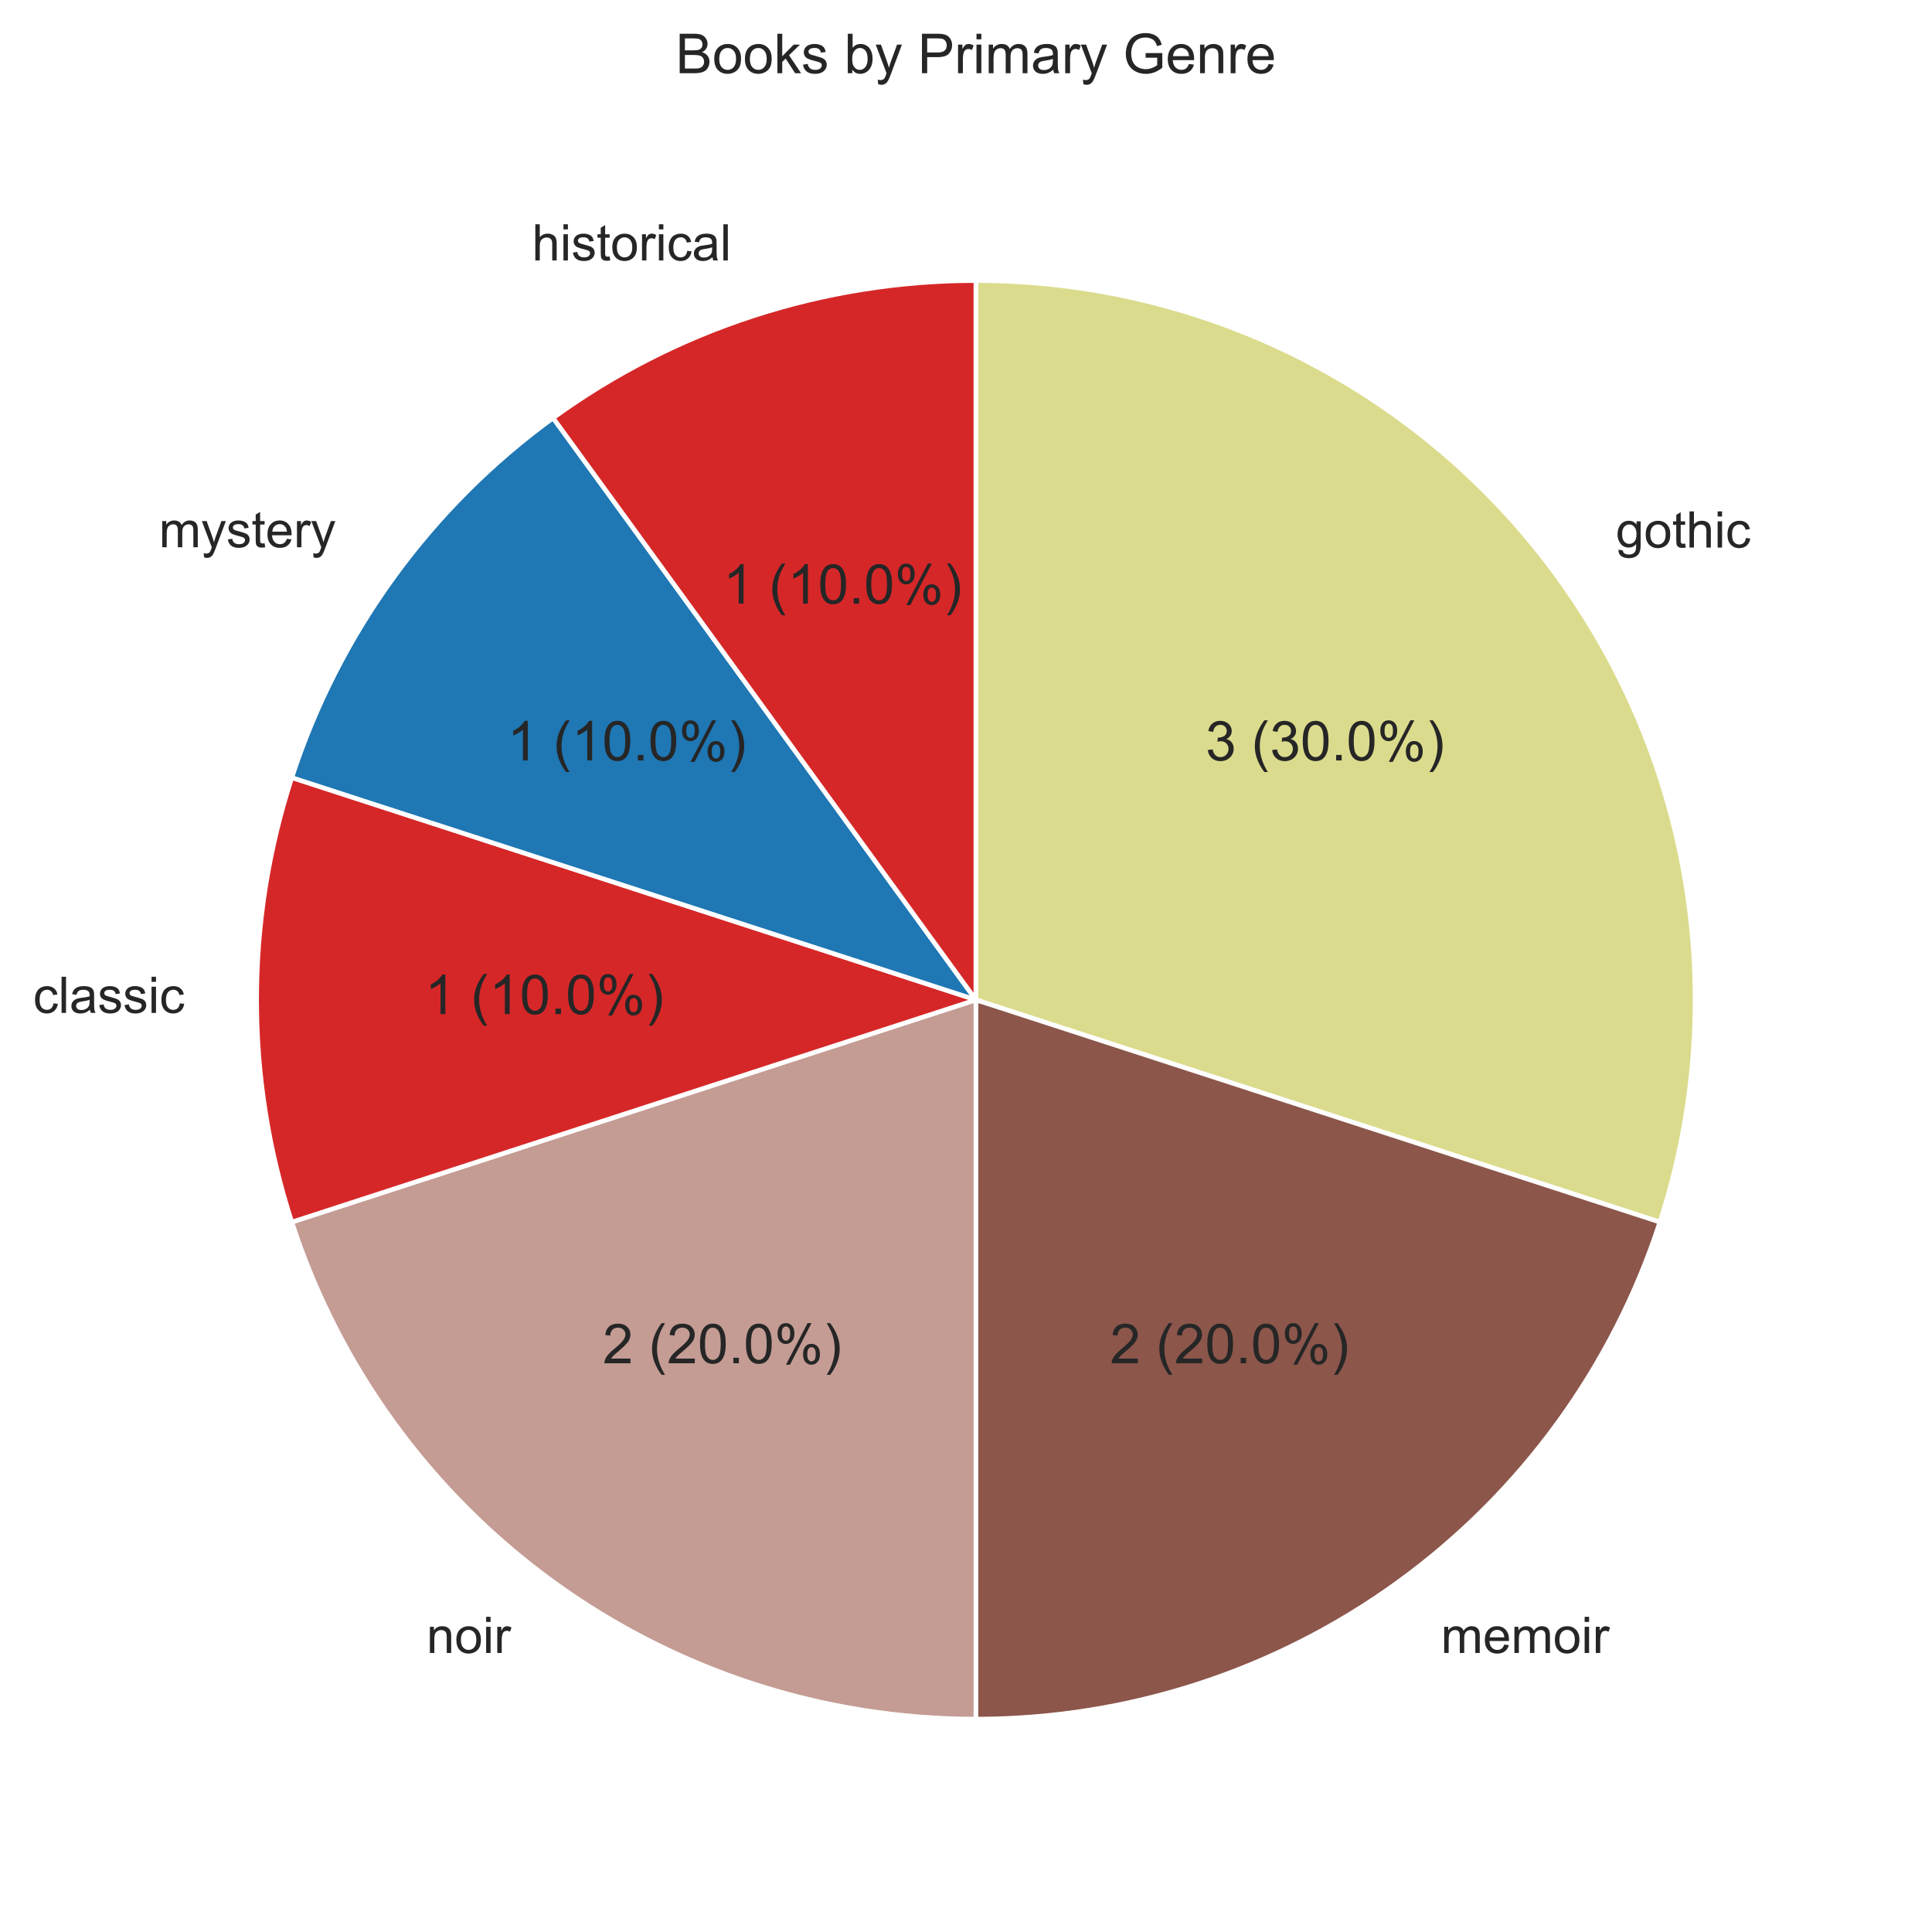
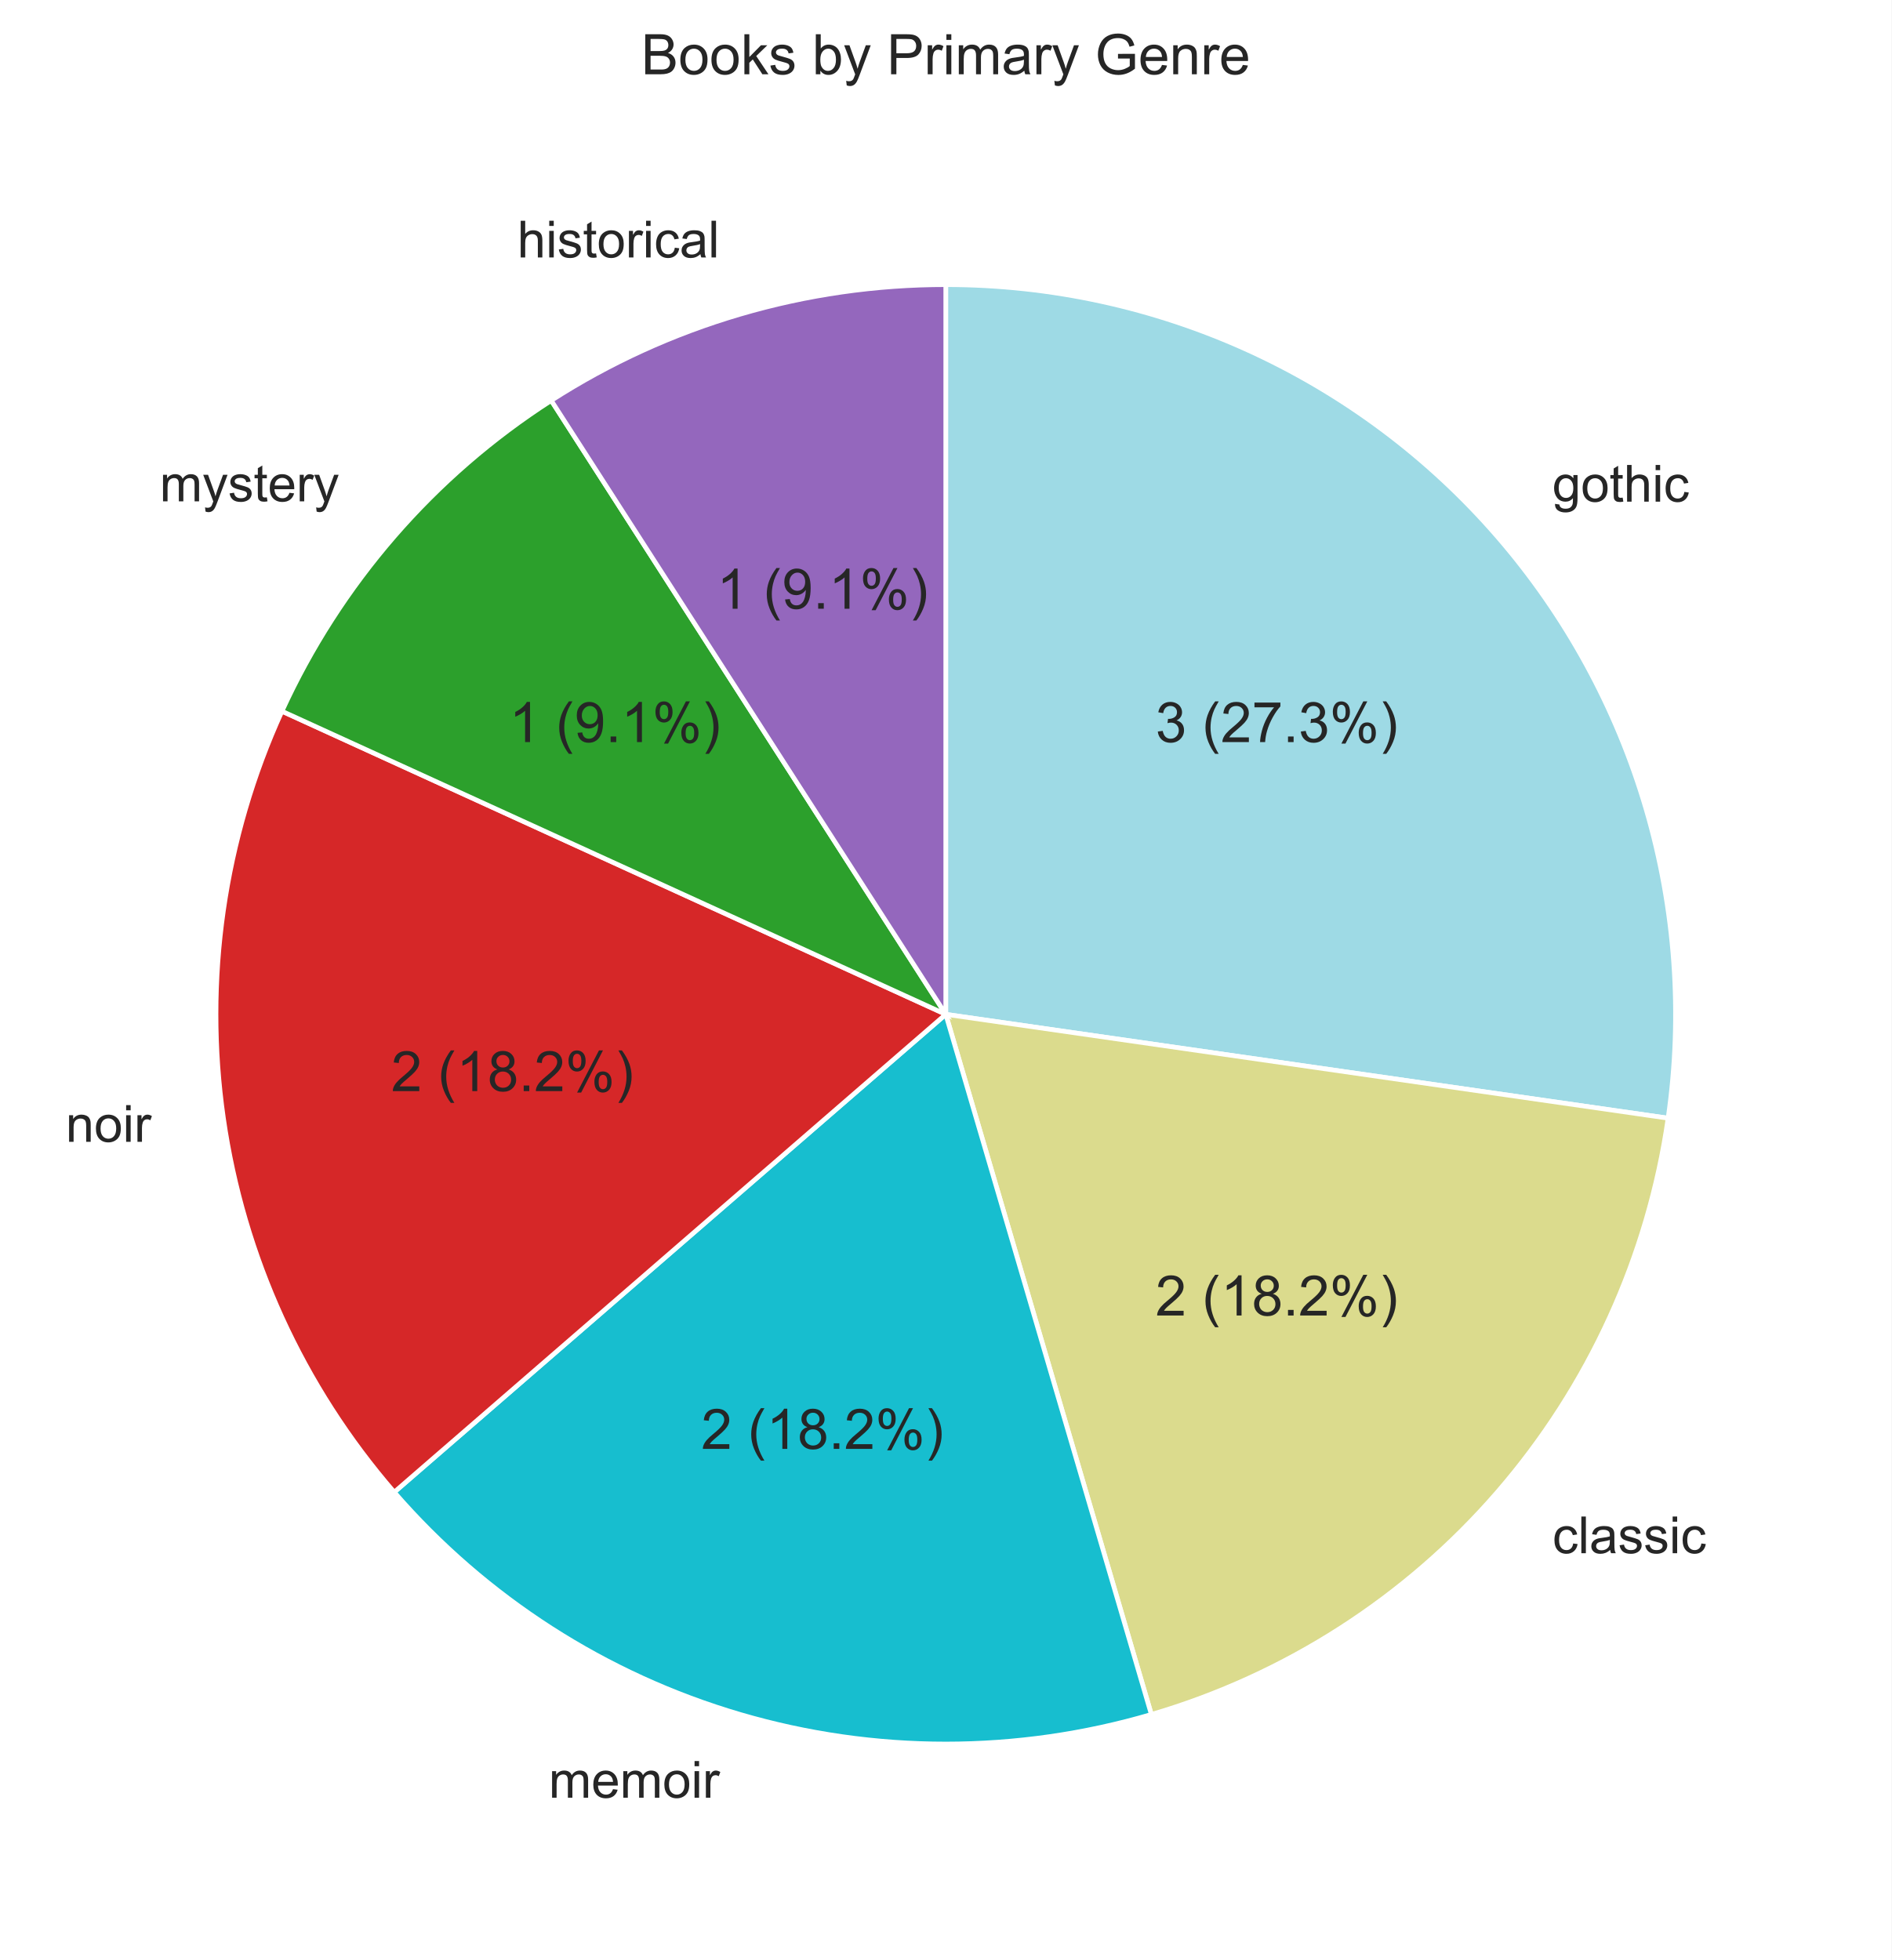
- <svg xmlns="http://www.w3.org/2000/svg" xmlns:xlink="http://www.w3.org/1999/xlink" width="415.359pt" height="420.576pt" viewBox="0 0 415.359 420.576" version="1.1">
+ <svg xmlns="http://www.w3.org/2000/svg" xmlns:xlink="http://www.w3.org/1999/xlink" width="405.84pt" height="420.576pt" viewBox="0 0 405.84 420.576" version="1.1">
  <defs>
    <style type="text/css">*{stroke-linejoin: round; stroke-linecap: butt}</style>
  </defs>
  <g id="figure_1">
    <g id="patch_1">
-       <path d="M 0 420.576  L 415.359 420.576  L 415.359 0  L 0 0  z " style="fill: #ffffff" />
+       <path d="M 0 420.576  L 405.84 420.576  L 405.84 0  L 0 0  z " style="fill: #ffffff" />
    </g>
    <g id="axes_1">
      <g id="matplotlib.axis_1" />
      <g id="matplotlib.axis_2" />
      <g id="patch_2">
-         <path d="M 361.351 266.04  C 368.987 242.541 370.952 217.566 367.087 193.162  C 363.222 168.758 353.634 145.612 339.111 125.623  C 324.588 105.633 305.538 89.363 283.523 78.145  C 261.508 66.928 237.147 61.08 212.439 61.08  L 212.439 217.656  z " style="fill: #dbdb8d; stroke: #ffffff; stroke-linejoin: miter" />
+         <path d="M 357.902 239.939  C 361.096 217.723 359.477 195.078 353.154 173.543  C 346.83 152.008 335.95 132.082 321.252 115.12  C 306.554 98.158 288.38 84.553 267.964 75.229  C 247.548 65.905 225.364 61.08 202.92 61.08  L 202.92 217.656  z " style="fill: #9edae5; stroke: #ffffff; stroke-linejoin: miter" />
      </g>
      <g id="patch_3">
-         <path d="M 212.439 374.232  C 245.499 374.232 277.725 363.761 304.472 344.328  C 331.218 324.896 351.135 297.483 361.351 266.04  L 212.439 217.656  z " style="fill: #8c564b; stroke: #ffffff; stroke-linejoin: miter" />
+         <path d="M 247.033 367.889  C 275.83 359.434 301.598 342.874 321.252 320.191  C 340.907 297.509 353.631 269.646 357.902 239.939  L 202.92 217.656  z " style="fill: #dbdb8d; stroke: #ffffff; stroke-linejoin: miter" />
      </g>
      <g id="patch_4">
-         <path d="M 63.526 266.04  C 73.742 297.483 93.659 324.896 120.406 344.328  C 147.152 363.761 179.378 374.232 212.439 374.232  L 212.439 217.656  z " style="fill: #c49c94; stroke: #ffffff; stroke-linejoin: miter" />
+         <path d="M 84.588 320.191  C 104.242 342.874 130.01 359.434 158.807 367.889  C 187.605 376.345 218.235 376.345 247.033 367.889  L 202.92 217.656  z " style="fill: #17becf; stroke: #ffffff; stroke-linejoin: miter" />
      </g>
      <g id="patch_5">
-         <path d="M 63.526 169.271  C 58.449 184.897 55.863 201.225 55.863 217.656  C 55.863 234.086 58.449 250.414 63.526 266.04  L 212.439 217.656  z " style="fill: #d62728; stroke: #ffffff; stroke-linejoin: miter" />
+         <path d="M 60.493 152.612  C 48.026 179.912 43.666 210.231 47.938 239.939  C 52.209 269.646 64.933 297.509 84.588 320.191  L 202.92 217.656  z " style="fill: #d62728; stroke: #ffffff; stroke-linejoin: miter" />
      </g>
      <g id="patch_6">
-         <path d="M 120.406 90.983  C 107.113 100.64 95.424 112.33 85.766 125.623  C 76.109 138.915 68.603 153.645 63.526 169.271  L 212.439 217.656  z " style="fill: #1f77b4; stroke: #ffffff; stroke-linejoin: miter" />
+         <path d="M 118.269 85.935  C 105.708 94.008 94.366 103.836 84.588 115.12  C 74.81 126.404 66.696 139.03 60.493 152.612  L 202.92 217.656  z " style="fill: #2ca02c; stroke: #ffffff; stroke-linejoin: miter" />
      </g>
      <g id="patch_7">
-         <path d="M 212.439 61.08  C 196.009 61.08 179.68 63.666 164.054 68.743  C 148.428 73.82 133.698 81.326 120.406 90.983  L 212.439 217.656  z " style="fill: #d62728; stroke: #ffffff; stroke-linejoin: miter" />
+         <path d="M 202.92 61.08  C 187.989 61.08 173.134 63.215 158.807 67.422  C 144.481 71.629 130.83 77.863 118.269 85.935  L 202.92 217.656  z " style="fill: #9467bd; stroke: #ffffff; stroke-linejoin: miter" />
      </g>
      <g id="text_1">
-         <g style="fill: #262626" transform="translate(351.7787 119.1985) scale(0.11 -0.11)">
+         <g style="fill: #262626" transform="translate(333.0855 107.6458) scale(0.11 -0.11)">
          <defs>
            <path id="ArialMT-67" d="M 319 -275  L 866 -356  Q 900 -609 1056 -725  Q 1266 -881 1628 -881  Q 2019 -881 2231 -725  Q 2444 -569 2519 -288  Q 2563 -116 2559 434  Q 2191 0 1641 0  Q 956 0 581 494  Q 206 988 206 1678  Q 206 2153 378 2554  Q 550 2956 876 3175  Q 1203 3394 1644 3394  Q 2231 3394 2613 2919  L 2613 3319  L 3131 3319  L 3131 450  Q 3131 -325 2973 -648  Q 2816 -972 2473 -1159  Q 2131 -1347 1631 -1347  Q 1038 -1347 672 -1080  Q 306 -813 319 -275  z M 784 1719  Q 784 1066 1043 766  Q 1303 466 1694 466  Q 2081 466 2343 764  Q 2606 1063 2606 1700  Q 2606 2309 2336 2618  Q 2066 2928 1684 2928  Q 1309 2928 1046 2623  Q 784 2319 784 1719  z " transform="scale(0.015625)" />
            <path id="ArialMT-6f" d="M 213 1659  Q 213 2581 725 3025  Q 1153 3394 1769 3394  Q 2453 3394 2887 2945  Q 3322 2497 3322 1706  Q 3322 1066 3130 698  Q 2938 331 2570 128  Q 2203 -75 1769 -75  Q 1072 -75 642 372  Q 213 819 213 1659  z M 791 1659  Q 791 1022 1069 705  Q 1347 388 1769 388  Q 2188 388 2466 706  Q 2744 1025 2744 1678  Q 2744 2294 2464 2611  Q 2184 2928 1769 2928  Q 1347 2928 1069 2612  Q 791 2297 791 1659  z " transform="scale(0.015625)" />
            <path id="ArialMT-74" d="M 1650 503  L 1731 6  Q 1494 -44 1306 -44  Q 1000 -44 831 53  Q 663 150 594 308  Q 525 466 525 972  L 525 2881  L 113 2881  L 113 3319  L 525 3319  L 525 4141  L 1084 4478  L 1084 3319  L 1650 3319  L 1650 2881  L 1084 2881  L 1084 941  Q 1084 700 1114 631  Q 1144 563 1211 522  Q 1278 481 1403 481  Q 1497 481 1650 503  z " transform="scale(0.015625)" />
            <path id="ArialMT-68" d="M 422 0  L 422 4581  L 984 4581  L 984 2938  Q 1378 3394 1978 3394  Q 2347 3394 2619 3248  Q 2891 3103 3008 2847  Q 3125 2591 3125 2103  L 3125 0  L 2563 0  L 2563 2103  Q 2563 2525 2380 2717  Q 2197 2909 1863 2909  Q 1613 2909 1392 2779  Q 1172 2650 1078 2428  Q 984 2206 984 1816  L 984 0  L 422 0  z " transform="scale(0.015625)" />
            <path id="ArialMT-69" d="M 425 3934  L 425 4581  L 988 4581  L 988 3934  L 425 3934  z M 425 0  L 425 3319  L 988 3319  L 988 0  L 425 0  z " transform="scale(0.015625)" />
            <path id="ArialMT-63" d="M 2588 1216  L 3141 1144  Q 3050 572 2676 248  Q 2303 -75 1759 -75  Q 1078 -75 664 370  Q 250 816 250 1647  Q 250 2184 428 2587  Q 606 2991 970 3192  Q 1334 3394 1763 3394  Q 2303 3394 2647 3120  Q 2991 2847 3088 2344  L 2541 2259  Q 2463 2594 2264 2762  Q 2066 2931 1784 2931  Q 1359 2931 1093 2626  Q 828 2322 828 1663  Q 828 994 1084 691  Q 1341 388 1753 388  Q 2084 388 2306 591  Q 2528 794 2588 1216  z " transform="scale(0.015625)" />
          </defs>
          <use xlink:href="#ArialMT-67" />
          <use xlink:href="#ArialMT-6f" x="55.615" />
          <use xlink:href="#ArialMT-74" x="111.23" />
          <use xlink:href="#ArialMT-68" x="139.014" />
          <use xlink:href="#ArialMT-69" x="194.629" />
          <use xlink:href="#ArialMT-63" x="216.846" />
        </g>
      </g>
      <g id="text_2">
-         <g style="fill: #262626" transform="translate(262.4314 165.5408) scale(0.12 -0.12)">
+         <g style="fill: #262626" transform="translate(247.9084 159.2393) scale(0.12 -0.12)">
          <defs>
            <path id="ArialMT-33" d="M 269 1209  L 831 1284  Q 928 806 1161 595  Q 1394 384 1728 384  Q 2125 384 2398 659  Q 2672 934 2672 1341  Q 2672 1728 2419 1979  Q 2166 2231 1775 2231  Q 1616 2231 1378 2169  L 1441 2663  Q 1497 2656 1531 2656  Q 1891 2656 2178 2843  Q 2466 3031 2466 3422  Q 2466 3731 2256 3934  Q 2047 4138 1716 4138  Q 1388 4138 1169 3931  Q 950 3725 888 3313  L 325 3413  Q 428 3978 793 4289  Q 1159 4600 1703 4600  Q 2078 4600 2393 4439  Q 2709 4278 2876 4000  Q 3044 3722 3044 3409  Q 3044 3113 2884 2869  Q 2725 2625 2413 2481  Q 2819 2388 3044 2092  Q 3269 1797 3269 1353  Q 3269 753 2831 336  Q 2394 -81 1725 -81  Q 1122 -81 723 278  Q 325 638 269 1209  z " transform="scale(0.015625)" />
            <path id="ArialMT-20" transform="scale(0.015625)" />
            <path id="ArialMT-28" d="M 1497 -1347  Q 1031 -759 709 28  Q 388 816 388 1659  Q 388 2403 628 3084  Q 909 3875 1497 4659  L 1900 4659  Q 1522 4009 1400 3731  Q 1209 3300 1100 2831  Q 966 2247 966 1656  Q 966 153 1900 -1347  L 1497 -1347  z " transform="scale(0.015625)" />
-             <path id="ArialMT-30" d="M 266 2259  Q 266 3072 433 3567  Q 600 4063 929 4331  Q 1259 4600 1759 4600  Q 2128 4600 2406 4451  Q 2684 4303 2865 4023  Q 3047 3744 3150 3342  Q 3253 2941 3253 2259  Q 3253 1453 3087 958  Q 2922 463 2592 192  Q 2263 -78 1759 -78  Q 1097 -78 719 397  Q 266 969 266 2259  z M 844 2259  Q 844 1131 1108 757  Q 1372 384 1759 384  Q 2147 384 2411 759  Q 2675 1134 2675 2259  Q 2675 3391 2411 3762  Q 2147 4134 1753 4134  Q 1366 4134 1134 3806  Q 844 3388 844 2259  z " transform="scale(0.015625)" />
+             <path id="ArialMT-32" d="M 3222 541  L 3222 0  L 194 0  Q 188 203 259 391  Q 375 700 629 1000  Q 884 1300 1366 1694  Q 2113 2306 2375 2664  Q 2638 3022 2638 3341  Q 2638 3675 2398 3904  Q 2159 4134 1775 4134  Q 1369 4134 1125 3890  Q 881 3647 878 3216  L 300 3275  Q 359 3922 746 4261  Q 1134 4600 1788 4600  Q 2447 4600 2831 4234  Q 3216 3869 3216 3328  Q 3216 3053 3103 2787  Q 2991 2522 2730 2228  Q 2469 1934 1863 1422  Q 1356 997 1212 845  Q 1069 694 975 541  L 3222 541  z " transform="scale(0.015625)" />
+             <path id="ArialMT-37" d="M 303 3981  L 303 4522  L 3269 4522  L 3269 4084  Q 2831 3619 2401 2847  Q 1972 2075 1738 1259  Q 1569 684 1522 0  L 944 0  Q 953 541 1156 1306  Q 1359 2072 1739 2783  Q 2119 3494 2547 3981  L 303 3981  z " transform="scale(0.015625)" />
            <path id="ArialMT-2e" d="M 581 0  L 581 641  L 1222 641  L 1222 0  L 581 0  z " transform="scale(0.015625)" />
            <path id="ArialMT-25" d="M 372 3481  Q 372 3972 619 4315  Q 866 4659 1334 4659  Q 1766 4659 2048 4351  Q 2331 4044 2331 3447  Q 2331 2866 2045 2552  Q 1759 2238 1341 2238  Q 925 2238 648 2547  Q 372 2856 372 3481  z M 1350 4272  Q 1141 4272 1002 4090  Q 863 3909 863 3425  Q 863 2984 1003 2804  Q 1144 2625 1350 2625  Q 1563 2625 1702 2806  Q 1841 2988 1841 3469  Q 1841 3913 1700 4092  Q 1559 4272 1350 4272  z M 1353 -169  L 3859 4659  L 4316 4659  L 1819 -169  L 1353 -169  z M 3334 1075  Q 3334 1569 3581 1911  Q 3828 2253 4300 2253  Q 4731 2253 5014 1945  Q 5297 1638 5297 1041  Q 5297 459 5011 145  Q 4725 -169 4303 -169  Q 3888 -169 3611 142  Q 3334 453 3334 1075  z M 4316 1866  Q 4103 1866 3964 1684  Q 3825 1503 3825 1019  Q 3825 581 3965 400  Q 4106 219 4313 219  Q 4528 219 4667 400  Q 4806 581 4806 1063  Q 4806 1506 4665 1686  Q 4525 1866 4316 1866  z " transform="scale(0.015625)" />
            <path id="ArialMT-29" d="M 791 -1347  L 388 -1347  Q 1322 153 1322 1656  Q 1322 2244 1188 2822  Q 1081 3291 891 3722  Q 769 4003 388 4659  L 791 4659  Q 1378 3875 1659 3084  Q 1900 2403 1900 1659  Q 1900 816 1576 28  Q 1253 -759 791 -1347  z " transform="scale(0.015625)" />
          </defs>
          <use xlink:href="#ArialMT-33" />
          <use xlink:href="#ArialMT-20" x="55.615" />
          <use xlink:href="#ArialMT-28" x="83.398" />
-           <use xlink:href="#ArialMT-33" x="116.699" />
-           <use xlink:href="#ArialMT-30" x="172.314" />
-           <use xlink:href="#ArialMT-2e" x="227.93" />
-           <use xlink:href="#ArialMT-30" x="255.713" />
+           <use xlink:href="#ArialMT-32" x="116.699" />
+           <use xlink:href="#ArialMT-37" x="172.314" />
+           <use xlink:href="#ArialMT-2e" x="227.93" />
+           <use xlink:href="#ArialMT-33" x="255.713" />
          <use xlink:href="#ArialMT-25" x="311.328" />
          <use xlink:href="#ArialMT-29" x="400.244" />
        </g>
      </g>
      <g id="text_3">
-         <g style="fill: #262626" transform="translate(313.6751 359.8392) scale(0.11 -0.11)">
-           <defs>
-             <path id="ArialMT-6d" d="M 422 0  L 422 3319  L 925 3319  L 925 2853  Q 1081 3097 1340 3245  Q 1600 3394 1931 3394  Q 2300 3394 2536 3241  Q 2772 3088 2869 2813  Q 3263 3394 3894 3394  Q 4388 3394 4653 3120  Q 4919 2847 4919 2278  L 4919 0  L 4359 0  L 4359 2091  Q 4359 2428 4304 2576  Q 4250 2725 4106 2815  Q 3963 2906 3769 2906  Q 3419 2906 3187 2673  Q 2956 2441 2956 1928  L 2956 0  L 2394 0  L 2394 2156  Q 2394 2531 2256 2718  Q 2119 2906 1806 2906  Q 1569 2906 1367 2781  Q 1166 2656 1075 2415  Q 984 2175 984 1722  L 984 0  L 422 0  z " transform="scale(0.015625)" />
-             <path id="ArialMT-65" d="M 2694 1069  L 3275 997  Q 3138 488 2766 206  Q 2394 -75 1816 -75  Q 1088 -75 661 373  Q 234 822 234 1631  Q 234 2469 665 2931  Q 1097 3394 1784 3394  Q 2450 3394 2872 2941  Q 3294 2488 3294 1666  Q 3294 1616 3291 1516  L 816 1516  Q 847 969 1125 678  Q 1403 388 1819 388  Q 2128 388 2347 550  Q 2566 713 2694 1069  z M 847 1978  L 2700 1978  Q 2663 2397 2488 2606  Q 2219 2931 1791 2931  Q 1403 2931 1139 2672  Q 875 2413 847 1978  z " transform="scale(0.015625)" />
-             <path id="ArialMT-72" d="M 416 0  L 416 3319  L 922 3319  L 922 2816  Q 1116 3169 1280 3281  Q 1444 3394 1641 3394  Q 1925 3394 2219 3213  L 2025 2691  Q 1819 2813 1613 2813  Q 1428 2813 1281 2702  Q 1134 2591 1072 2394  Q 978 2094 978 1738  L 978 0  L 416 0  z " transform="scale(0.015625)" />
-           </defs>
-           <use xlink:href="#ArialMT-6d" />
-           <use xlink:href="#ArialMT-65" x="83.301" />
-           <use xlink:href="#ArialMT-6d" x="138.916" />
-           <use xlink:href="#ArialMT-6f" x="222.217" />
-           <use xlink:href="#ArialMT-69" x="277.832" />
-           <use xlink:href="#ArialMT-72" x="300.049" />
-         </g>
-       </g>
-       <g id="text_4">
-         <g style="fill: #262626" transform="translate(241.6477 296.7642) scale(0.12 -0.12)">
-           <defs>
-             <path id="ArialMT-32" d="M 3222 541  L 3222 0  L 194 0  Q 188 203 259 391  Q 375 700 629 1000  Q 884 1300 1366 1694  Q 2113 2306 2375 2664  Q 2638 3022 2638 3341  Q 2638 3675 2398 3904  Q 2159 4134 1775 4134  Q 1369 4134 1125 3890  Q 881 3647 878 3216  L 300 3275  Q 359 3922 746 4261  Q 1134 4600 1788 4600  Q 2447 4600 2831 4234  Q 3216 3869 3216 3328  Q 3216 3053 3103 2787  Q 2991 2522 2730 2228  Q 2469 1934 1863 1422  Q 1356 997 1212 845  Q 1069 694 975 541  L 3222 541  z " transform="scale(0.015625)" />
-           </defs>
-           <use xlink:href="#ArialMT-32" />
-           <use xlink:href="#ArialMT-20" x="55.615" />
-           <use xlink:href="#ArialMT-28" x="83.398" />
-           <use xlink:href="#ArialMT-32" x="116.699" />
-           <use xlink:href="#ArialMT-30" x="172.314" />
-           <use xlink:href="#ArialMT-2e" x="227.93" />
-           <use xlink:href="#ArialMT-30" x="255.713" />
-           <use xlink:href="#ArialMT-25" x="311.328" />
-           <use xlink:href="#ArialMT-29" x="400.244" />
-         </g>
-       </g>
-       <g id="text_5">
-         <g style="fill: #262626" transform="translate(92.86159 359.8392) scale(0.11 -0.11)">
-           <defs>
-             <path id="ArialMT-6e" d="M 422 0  L 422 3319  L 928 3319  L 928 2847  Q 1294 3394 1984 3394  Q 2284 3394 2536 3286  Q 2788 3178 2913 3003  Q 3038 2828 3088 2588  Q 3119 2431 3119 2041  L 3119 0  L 2556 0  L 2556 2019  Q 2556 2363 2490 2533  Q 2425 2703 2258 2804  Q 2091 2906 1866 2906  Q 1506 2906 1245 2678  Q 984 2450 984 1813  L 984 0  L 422 0  z " transform="scale(0.015625)" />
-           </defs>
-           <use xlink:href="#ArialMT-6e" />
-           <use xlink:href="#ArialMT-6f" x="55.615" />
-           <use xlink:href="#ArialMT-69" x="111.23" />
-           <use xlink:href="#ArialMT-72" x="133.447" />
-         </g>
-       </g>
-       <g id="text_6">
-         <g style="fill: #262626" transform="translate(131.208 296.7642) scale(0.12 -0.12)">
-           <use xlink:href="#ArialMT-32" />
-           <use xlink:href="#ArialMT-20" x="55.615" />
-           <use xlink:href="#ArialMT-28" x="83.398" />
-           <use xlink:href="#ArialMT-32" x="116.699" />
-           <use xlink:href="#ArialMT-30" x="172.314" />
-           <use xlink:href="#ArialMT-2e" x="227.93" />
-           <use xlink:href="#ArialMT-30" x="255.713" />
-           <use xlink:href="#ArialMT-25" x="311.328" />
-           <use xlink:href="#ArialMT-29" x="400.244" />
-         </g>
-       </g>
-       <g id="text_7">
-         <g style="fill: #262626" transform="translate(7.2 220.4993) scale(0.11 -0.11)">
+         <g style="fill: #262626" transform="translate(333.0855 333.2883) scale(0.11 -0.11)">
          <defs>
            <path id="ArialMT-6c" d="M 409 0  L 409 4581  L 972 4581  L 972 0  L 409 0  z " transform="scale(0.015625)" />
            <path id="ArialMT-61" d="M 2588 409  Q 2275 144 1986 34  Q 1697 -75 1366 -75  Q 819 -75 525 192  Q 231 459 231 875  Q 231 1119 342 1320  Q 453 1522 633 1644  Q 813 1766 1038 1828  Q 1203 1872 1538 1913  Q 2219 1994 2541 2106  Q 2544 2222 2544 2253  Q 2544 2597 2384 2738  Q 2169 2928 1744 2928  Q 1347 2928 1158 2789  Q 969 2650 878 2297  L 328 2372  Q 403 2725 575 2942  Q 747 3159 1072 3276  Q 1397 3394 1825 3394  Q 2250 3394 2515 3294  Q 2781 3194 2906 3042  Q 3031 2891 3081 2659  Q 3109 2516 3109 2141  L 3109 1391  Q 3109 606 3145 398  Q 3181 191 3288 0  L 2700 0  Q 2613 175 2588 409  z M 2541 1666  Q 2234 1541 1622 1453  Q 1275 1403 1131 1340  Q 988 1278 909 1158  Q 831 1038 831 891  Q 831 666 1001 516  Q 1172 366 1500 366  Q 1825 366 2078 508  Q 2331 650 2450 897  Q 2541 1088 2541 1459  L 2541 1666  z " transform="scale(0.015625)" />
            <path id="ArialMT-73" d="M 197 991  L 753 1078  Q 800 744 1014 566  Q 1228 388 1613 388  Q 2000 388 2187 545  Q 2375 703 2375 916  Q 2375 1106 2209 1216  Q 2094 1291 1634 1406  Q 1016 1563 777 1677  Q 538 1791 414 1992  Q 291 2194 291 2438  Q 291 2659 392 2848  Q 494 3038 669 3163  Q 800 3259 1026 3326  Q 1253 3394 1513 3394  Q 1903 3394 2198 3281  Q 2494 3169 2634 2976  Q 2775 2784 2828 2463  L 2278 2388  Q 2241 2644 2061 2787  Q 1881 2931 1553 2931  Q 1166 2931 1000 2803  Q 834 2675 834 2503  Q 834 2394 903 2306  Q 972 2216 1119 2156  Q 1203 2125 1616 2013  Q 2213 1853 2448 1751  Q 2684 1650 2818 1456  Q 2953 1263 2953 975  Q 2953 694 2789 445  Q 2625 197 2315 61  Q 2006 -75 1616 -75  Q 969 -75 630 194  Q 291 463 197 991  z " transform="scale(0.015625)" />
          </defs>
          <use xlink:href="#ArialMT-63" />
          <use xlink:href="#ArialMT-6c" x="50" />
          <use xlink:href="#ArialMT-61" x="72.217" />
          <use xlink:href="#ArialMT-73" x="127.832" />
          <use xlink:href="#ArialMT-73" x="177.832" />
          <use xlink:href="#ArialMT-69" x="227.832" />
          <use xlink:href="#ArialMT-63" x="250.049" />
        </g>
      </g>
+       <g id="text_4">
+         <g style="fill: #262626" transform="translate(247.9084 282.2819) scale(0.12 -0.12)">
+           <defs>
+             <path id="ArialMT-31" d="M 2384 0  L 1822 0  L 1822 3584  Q 1619 3391 1289 3197  Q 959 3003 697 2906  L 697 3450  Q 1169 3672 1522 3987  Q 1875 4303 2022 4600  L 2384 4600  L 2384 0  z " transform="scale(0.015625)" />
+             <path id="ArialMT-38" d="M 1131 2484  Q 781 2613 612 2850  Q 444 3088 444 3419  Q 444 3919 803 4259  Q 1163 4600 1759 4600  Q 2359 4600 2725 4251  Q 3091 3903 3091 3403  Q 3091 3084 2923 2848  Q 2756 2613 2416 2484  Q 2838 2347 3058 2040  Q 3278 1734 3278 1309  Q 3278 722 2862 322  Q 2447 -78 1769 -78  Q 1091 -78 675 323  Q 259 725 259 1325  Q 259 1772 486 2073  Q 713 2375 1131 2484  z M 1019 3438  Q 1019 3113 1228 2906  Q 1438 2700 1772 2700  Q 2097 2700 2305 2904  Q 2513 3109 2513 3406  Q 2513 3716 2298 3927  Q 2084 4138 1766 4138  Q 1444 4138 1231 3931  Q 1019 3725 1019 3438  z M 838 1322  Q 838 1081 952 856  Q 1066 631 1291 507  Q 1516 384 1775 384  Q 2178 384 2440 643  Q 2703 903 2703 1303  Q 2703 1709 2433 1975  Q 2163 2241 1756 2241  Q 1359 2241 1098 1978  Q 838 1716 838 1322  z " transform="scale(0.015625)" />
+           </defs>
+           <use xlink:href="#ArialMT-32" />
+           <use xlink:href="#ArialMT-20" x="55.615" />
+           <use xlink:href="#ArialMT-28" x="83.398" />
+           <use xlink:href="#ArialMT-31" x="116.699" />
+           <use xlink:href="#ArialMT-38" x="172.314" />
+           <use xlink:href="#ArialMT-2e" x="227.93" />
+           <use xlink:href="#ArialMT-32" x="255.713" />
+           <use xlink:href="#ArialMT-25" x="311.328" />
+           <use xlink:href="#ArialMT-29" x="400.244" />
+         </g>
+       </g>
+       <g id="text_5">
+         <g style="fill: #262626" transform="translate(117.7301 385.7562) scale(0.11 -0.11)">
+           <defs>
+             <path id="ArialMT-6d" d="M 422 0  L 422 3319  L 925 3319  L 925 2853  Q 1081 3097 1340 3245  Q 1600 3394 1931 3394  Q 2300 3394 2536 3241  Q 2772 3088 2869 2813  Q 3263 3394 3894 3394  Q 4388 3394 4653 3120  Q 4919 2847 4919 2278  L 4919 0  L 4359 0  L 4359 2091  Q 4359 2428 4304 2576  Q 4250 2725 4106 2815  Q 3963 2906 3769 2906  Q 3419 2906 3187 2673  Q 2956 2441 2956 1928  L 2956 0  L 2394 0  L 2394 2156  Q 2394 2531 2256 2718  Q 2119 2906 1806 2906  Q 1569 2906 1367 2781  Q 1166 2656 1075 2415  Q 984 2175 984 1722  L 984 0  L 422 0  z " transform="scale(0.015625)" />
+             <path id="ArialMT-65" d="M 2694 1069  L 3275 997  Q 3138 488 2766 206  Q 2394 -75 1816 -75  Q 1088 -75 661 373  Q 234 822 234 1631  Q 234 2469 665 2931  Q 1097 3394 1784 3394  Q 2450 3394 2872 2941  Q 3294 2488 3294 1666  Q 3294 1616 3291 1516  L 816 1516  Q 847 969 1125 678  Q 1403 388 1819 388  Q 2128 388 2347 550  Q 2566 713 2694 1069  z M 847 1978  L 2700 1978  Q 2663 2397 2488 2606  Q 2219 2931 1791 2931  Q 1403 2931 1139 2672  Q 875 2413 847 1978  z " transform="scale(0.015625)" />
+             <path id="ArialMT-72" d="M 416 0  L 416 3319  L 922 3319  L 922 2816  Q 1116 3169 1280 3281  Q 1444 3394 1641 3394  Q 1925 3394 2219 3213  L 2025 2691  Q 1819 2813 1613 2813  Q 1428 2813 1281 2702  Q 1134 2591 1072 2394  Q 978 2094 978 1738  L 978 0  L 416 0  z " transform="scale(0.015625)" />
+           </defs>
+           <use xlink:href="#ArialMT-6d" />
+           <use xlink:href="#ArialMT-65" x="83.301" />
+           <use xlink:href="#ArialMT-6d" x="138.916" />
+           <use xlink:href="#ArialMT-6f" x="222.217" />
+           <use xlink:href="#ArialMT-69" x="277.832" />
+           <use xlink:href="#ArialMT-72" x="300.049" />
+         </g>
+       </g>
+       <g id="text_6">
+         <g style="fill: #262626" transform="translate(150.4415 310.9008) scale(0.12 -0.12)">
+           <use xlink:href="#ArialMT-32" />
+           <use xlink:href="#ArialMT-20" x="55.615" />
+           <use xlink:href="#ArialMT-28" x="83.398" />
+           <use xlink:href="#ArialMT-31" x="116.699" />
+           <use xlink:href="#ArialMT-38" x="172.314" />
+           <use xlink:href="#ArialMT-2e" x="227.93" />
+           <use xlink:href="#ArialMT-32" x="255.713" />
+           <use xlink:href="#ArialMT-25" x="311.328" />
+           <use xlink:href="#ArialMT-29" x="400.244" />
+         </g>
+       </g>
+       <g id="text_7">
+         <g style="fill: #262626" transform="translate(14.09871 245.0107) scale(0.11 -0.11)">
+           <defs>
+             <path id="ArialMT-6e" d="M 422 0  L 422 3319  L 928 3319  L 928 2847  Q 1294 3394 1984 3394  Q 2284 3394 2536 3286  Q 2788 3178 2913 3003  Q 3038 2828 3088 2588  Q 3119 2431 3119 2041  L 3119 0  L 2556 0  L 2556 2019  Q 2556 2363 2490 2533  Q 2425 2703 2258 2804  Q 2091 2906 1866 2906  Q 1506 2906 1245 2678  Q 984 2450 984 1813  L 984 0  L 422 0  z " transform="scale(0.015625)" />
+           </defs>
+           <use xlink:href="#ArialMT-6e" />
+           <use xlink:href="#ArialMT-6f" x="55.615" />
+           <use xlink:href="#ArialMT-69" x="111.23" />
+           <use xlink:href="#ArialMT-72" x="133.447" />
+         </g>
+       </g>
      <g id="text_8">
-         <g style="fill: #262626" transform="translate(92.48222 220.7606) scale(0.12 -0.12)">
-           <defs>
-             <path id="ArialMT-31" d="M 2384 0  L 1822 0  L 1822 3584  Q 1619 3391 1289 3197  Q 959 3003 697 2906  L 697 3450  Q 1169 3672 1522 3987  Q 1875 4303 2022 4600  L 2384 4600  L 2384 0  z " transform="scale(0.015625)" />
-           </defs>
-           <use xlink:href="#ArialMT-31" />
+         <g style="fill: #262626" transform="translate(83.91969 234.1305) scale(0.12 -0.12)">
+           <use xlink:href="#ArialMT-32" />
          <use xlink:href="#ArialMT-20" x="55.615" />
          <use xlink:href="#ArialMT-28" x="83.398" />
          <use xlink:href="#ArialMT-31" x="116.699" />
-           <use xlink:href="#ArialMT-30" x="172.314" />
-           <use xlink:href="#ArialMT-2e" x="227.93" />
-           <use xlink:href="#ArialMT-30" x="255.713" />
+           <use xlink:href="#ArialMT-38" x="172.314" />
+           <use xlink:href="#ArialMT-2e" x="227.93" />
+           <use xlink:href="#ArialMT-32" x="255.713" />
          <use xlink:href="#ArialMT-25" x="311.328" />
          <use xlink:href="#ArialMT-29" x="400.244" />
        </g>
      </g>
      <g id="text_9">
-         <g style="fill: #262626" transform="translate(34.60058 119.134) scale(0.11 -0.11)">
+         <g style="fill: #262626" transform="translate(34.25627 107.5813) scale(0.11 -0.11)">
          <defs>
            <path id="ArialMT-79" d="M 397 -1278  L 334 -750  Q 519 -800 656 -800  Q 844 -800 956 -737  Q 1069 -675 1141 -563  Q 1194 -478 1313 -144  Q 1328 -97 1363 -6  L 103 3319  L 709 3319  L 1400 1397  Q 1534 1031 1641 628  Q 1738 1016 1872 1384  L 2581 3319  L 3144 3319  L 1881 -56  Q 1678 -603 1566 -809  Q 1416 -1088 1222 -1217  Q 1028 -1347 759 -1347  Q 597 -1347 397 -1278  z " transform="scale(0.015625)" />
          </defs>
          <use xlink:href="#ArialMT-6d" />
          <use xlink:href="#ArialMT-79" x="83.301" />
          <use xlink:href="#ArialMT-73" x="133.301" />
          <use xlink:href="#ArialMT-74" x="183.301" />
          <use xlink:href="#ArialMT-65" x="211.084" />
          <use xlink:href="#ArialMT-72" x="266.699" />
          <use xlink:href="#ArialMT-79" x="300" />
        </g>
      </g>
      <g id="text_10">
-         <g style="fill: #262626" transform="translate(110.4242 165.5408) scale(0.12 -0.12)">
+         <g style="fill: #262626" transform="translate(109.2463 159.2393) scale(0.12 -0.12)">
+           <defs>
+             <path id="ArialMT-39" d="M 350 1059  L 891 1109  Q 959 728 1153 556  Q 1347 384 1650 384  Q 1909 384 2104 503  Q 2300 622 2425 820  Q 2550 1019 2634 1356  Q 2719 1694 2719 2044  Q 2719 2081 2716 2156  Q 2547 1888 2255 1720  Q 1963 1553 1622 1553  Q 1053 1553 659 1965  Q 266 2378 266 3053  Q 266 3750 677 4175  Q 1088 4600 1706 4600  Q 2153 4600 2523 4359  Q 2894 4119 3086 3673  Q 3278 3228 3278 2384  Q 3278 1506 3087 986  Q 2897 466 2520 194  Q 2144 -78 1638 -78  Q 1100 -78 759 220  Q 419 519 350 1059  z M 2653 3081  Q 2653 3566 2395 3850  Q 2138 4134 1775 4134  Q 1400 4134 1122 3828  Q 844 3522 844 3034  Q 844 2597 1108 2323  Q 1372 2050 1759 2050  Q 2150 2050 2401 2323  Q 2653 2597 2653 3081  z " transform="scale(0.015625)" />
+           </defs>
          <use xlink:href="#ArialMT-31" />
          <use xlink:href="#ArialMT-20" x="55.615" />
          <use xlink:href="#ArialMT-28" x="83.398" />
-           <use xlink:href="#ArialMT-31" x="116.699" />
-           <use xlink:href="#ArialMT-30" x="172.314" />
-           <use xlink:href="#ArialMT-2e" x="227.93" />
-           <use xlink:href="#ArialMT-30" x="255.713" />
-           <use xlink:href="#ArialMT-25" x="311.328" />
-           <use xlink:href="#ArialMT-29" x="400.244" />
+           <use xlink:href="#ArialMT-39" x="116.699" />
+           <use xlink:href="#ArialMT-2e" x="172.314" />
+           <use xlink:href="#ArialMT-31" x="200.098" />
+           <use xlink:href="#ArialMT-25" x="255.713" />
+           <use xlink:href="#ArialMT-29" x="344.629" />
        </g>
      </g>
      <g id="text_11">
-         <g style="fill: #262626" transform="translate(115.8138 56.6954) scale(0.11 -0.11)">
+         <g style="fill: #262626" transform="translate(110.9943 55.24236) scale(0.11 -0.11)">
          <use xlink:href="#ArialMT-68" />
          <use xlink:href="#ArialMT-69" x="55.615" />
          <use xlink:href="#ArialMT-73" x="77.832" />
          <use xlink:href="#ArialMT-74" x="127.832" />
          <use xlink:href="#ArialMT-6f" x="155.615" />
          <use xlink:href="#ArialMT-72" x="211.23" />
          <use xlink:href="#ArialMT-69" x="244.531" />
          <use xlink:href="#ArialMT-63" x="266.748" />
          <use xlink:href="#ArialMT-61" x="316.748" />
          <use xlink:href="#ArialMT-6c" x="372.363" />
        </g>
      </g>
      <g id="text_12">
-         <g style="fill: #262626" transform="translate(157.397 131.413) scale(0.12 -0.12)">
+         <g style="fill: #262626" transform="translate(153.7781 130.6205) scale(0.12 -0.12)">
          <use xlink:href="#ArialMT-31" />
          <use xlink:href="#ArialMT-20" x="55.615" />
          <use xlink:href="#ArialMT-28" x="83.398" />
-           <use xlink:href="#ArialMT-31" x="116.699" />
-           <use xlink:href="#ArialMT-30" x="172.314" />
-           <use xlink:href="#ArialMT-2e" x="227.93" />
-           <use xlink:href="#ArialMT-30" x="255.713" />
-           <use xlink:href="#ArialMT-25" x="311.328" />
-           <use xlink:href="#ArialMT-29" x="400.244" />
+           <use xlink:href="#ArialMT-39" x="116.699" />
+           <use xlink:href="#ArialMT-2e" x="172.314" />
+           <use xlink:href="#ArialMT-31" x="200.098" />
+           <use xlink:href="#ArialMT-25" x="255.713" />
+           <use xlink:href="#ArialMT-29" x="344.629" />
        </g>
      </g>
      <g id="text_13">
-         <g style="fill: #262626" transform="translate(147.0866 15.93562) scale(0.12 -0.12)">
+         <g style="fill: #262626" transform="translate(137.5678 15.93562) scale(0.12 -0.12)">
          <defs>
            <path id="ArialMT-42" d="M 469 0  L 469 4581  L 2188 4581  Q 2713 4581 3030 4442  Q 3347 4303 3526 4014  Q 3706 3725 3706 3409  Q 3706 3116 3547 2856  Q 3388 2597 3066 2438  Q 3481 2316 3704 2022  Q 3928 1728 3928 1328  Q 3928 1006 3792 729  Q 3656 453 3456 303  Q 3256 153 2954 76  Q 2653 0 2216 0  L 469 0  z M 1075 2656  L 2066 2656  Q 2469 2656 2644 2709  Q 2875 2778 2992 2937  Q 3109 3097 3109 3338  Q 3109 3566 3000 3739  Q 2891 3913 2687 3977  Q 2484 4041 1991 4041  L 1075 4041  L 1075 2656  z M 1075 541  L 2216 541  Q 2509 541 2628 563  Q 2838 600 2978 687  Q 3119 775 3209 942  Q 3300 1109 3300 1328  Q 3300 1584 3169 1773  Q 3038 1963 2805 2039  Q 2572 2116 2134 2116  L 1075 2116  L 1075 541  z " transform="scale(0.015625)" />
            <path id="ArialMT-6b" d="M 425 0  L 425 4581  L 988 4581  L 988 1969  L 2319 3319  L 3047 3319  L 1778 2088  L 3175 0  L 2481 0  L 1384 1697  L 988 1316  L 988 0  L 425 0  z " transform="scale(0.015625)" />
            <path id="ArialMT-62" d="M 941 0  L 419 0  L 419 4581  L 981 4581  L 981 2947  Q 1338 3394 1891 3394  Q 2197 3394 2470 3270  Q 2744 3147 2920 2923  Q 3097 2700 3197 2384  Q 3297 2069 3297 1709  Q 3297 856 2875 390  Q 2453 -75 1863 -75  Q 1275 -75 941 416  L 941 0  z M 934 1684  Q 934 1088 1097 822  Q 1363 388 1816 388  Q 2184 388 2453 708  Q 2722 1028 2722 1663  Q 2722 2313 2464 2622  Q 2206 2931 1841 2931  Q 1472 2931 1203 2611  Q 934 2291 934 1684  z " transform="scale(0.015625)" />
            <path id="ArialMT-50" d="M 494 0  L 494 4581  L 2222 4581  Q 2678 4581 2919 4538  Q 3256 4481 3484 4323  Q 3713 4166 3852 3881  Q 3991 3597 3991 3256  Q 3991 2672 3619 2267  Q 3247 1863 2275 1863  L 1100 1863  L 1100 0  L 494 0  z M 1100 2403  L 2284 2403  Q 2872 2403 3119 2622  Q 3366 2841 3366 3238  Q 3366 3525 3220 3729  Q 3075 3934 2838 4000  Q 2684 4041 2272 4041  L 1100 4041  L 1100 2403  z " transform="scale(0.015625)" />
            <path id="ArialMT-47" d="M 2638 1797  L 2638 2334  L 4578 2338  L 4578 638  Q 4131 281 3656 101  Q 3181 -78 2681 -78  Q 2006 -78 1454 211  Q 903 500 622 1047  Q 341 1594 341 2269  Q 341 2938 620 3517  Q 900 4097 1425 4378  Q 1950 4659 2634 4659  Q 3131 4659 3532 4498  Q 3934 4338 4162 4050  Q 4391 3763 4509 3300  L 3963 3150  Q 3859 3500 3706 3700  Q 3553 3900 3268 4020  Q 2984 4141 2638 4141  Q 2222 4141 1919 4014  Q 1616 3888 1430 3681  Q 1244 3475 1141 3228  Q 966 2803 966 2306  Q 966 1694 1177 1281  Q 1388 869 1791 669  Q 2194 469 2647 469  Q 3041 469 3416 620  Q 3791 772 3984 944  L 3984 1797  L 2638 1797  z " transform="scale(0.015625)" />
          </defs>
          <use xlink:href="#ArialMT-42" />
          <use xlink:href="#ArialMT-6f" x="66.699" />
          <use xlink:href="#ArialMT-6f" x="122.314" />
          <use xlink:href="#ArialMT-6b" x="177.93" />
          <use xlink:href="#ArialMT-73" x="227.93" />
          <use xlink:href="#ArialMT-20" x="277.93" />
          <use xlink:href="#ArialMT-62" x="305.713" />
          <use xlink:href="#ArialMT-79" x="361.328" />
          <use xlink:href="#ArialMT-20" x="411.328" />
          <use xlink:href="#ArialMT-50" x="439.111" />
          <use xlink:href="#ArialMT-72" x="505.811" />
          <use xlink:href="#ArialMT-69" x="539.111" />
          <use xlink:href="#ArialMT-6d" x="561.328" />
          <use xlink:href="#ArialMT-61" x="644.629" />
          <use xlink:href="#ArialMT-72" x="700.244" />
          <use xlink:href="#ArialMT-79" x="733.545" />
          <use xlink:href="#ArialMT-20" x="783.545" />
          <use xlink:href="#ArialMT-47" x="811.328" />
          <use xlink:href="#ArialMT-65" x="889.111" />
          <use xlink:href="#ArialMT-6e" x="944.727" />
          <use xlink:href="#ArialMT-72" x="1000.342" />
          <use xlink:href="#ArialMT-65" x="1033.643" />
        </g>
      </g>
    </g>
  </g>
</svg>
